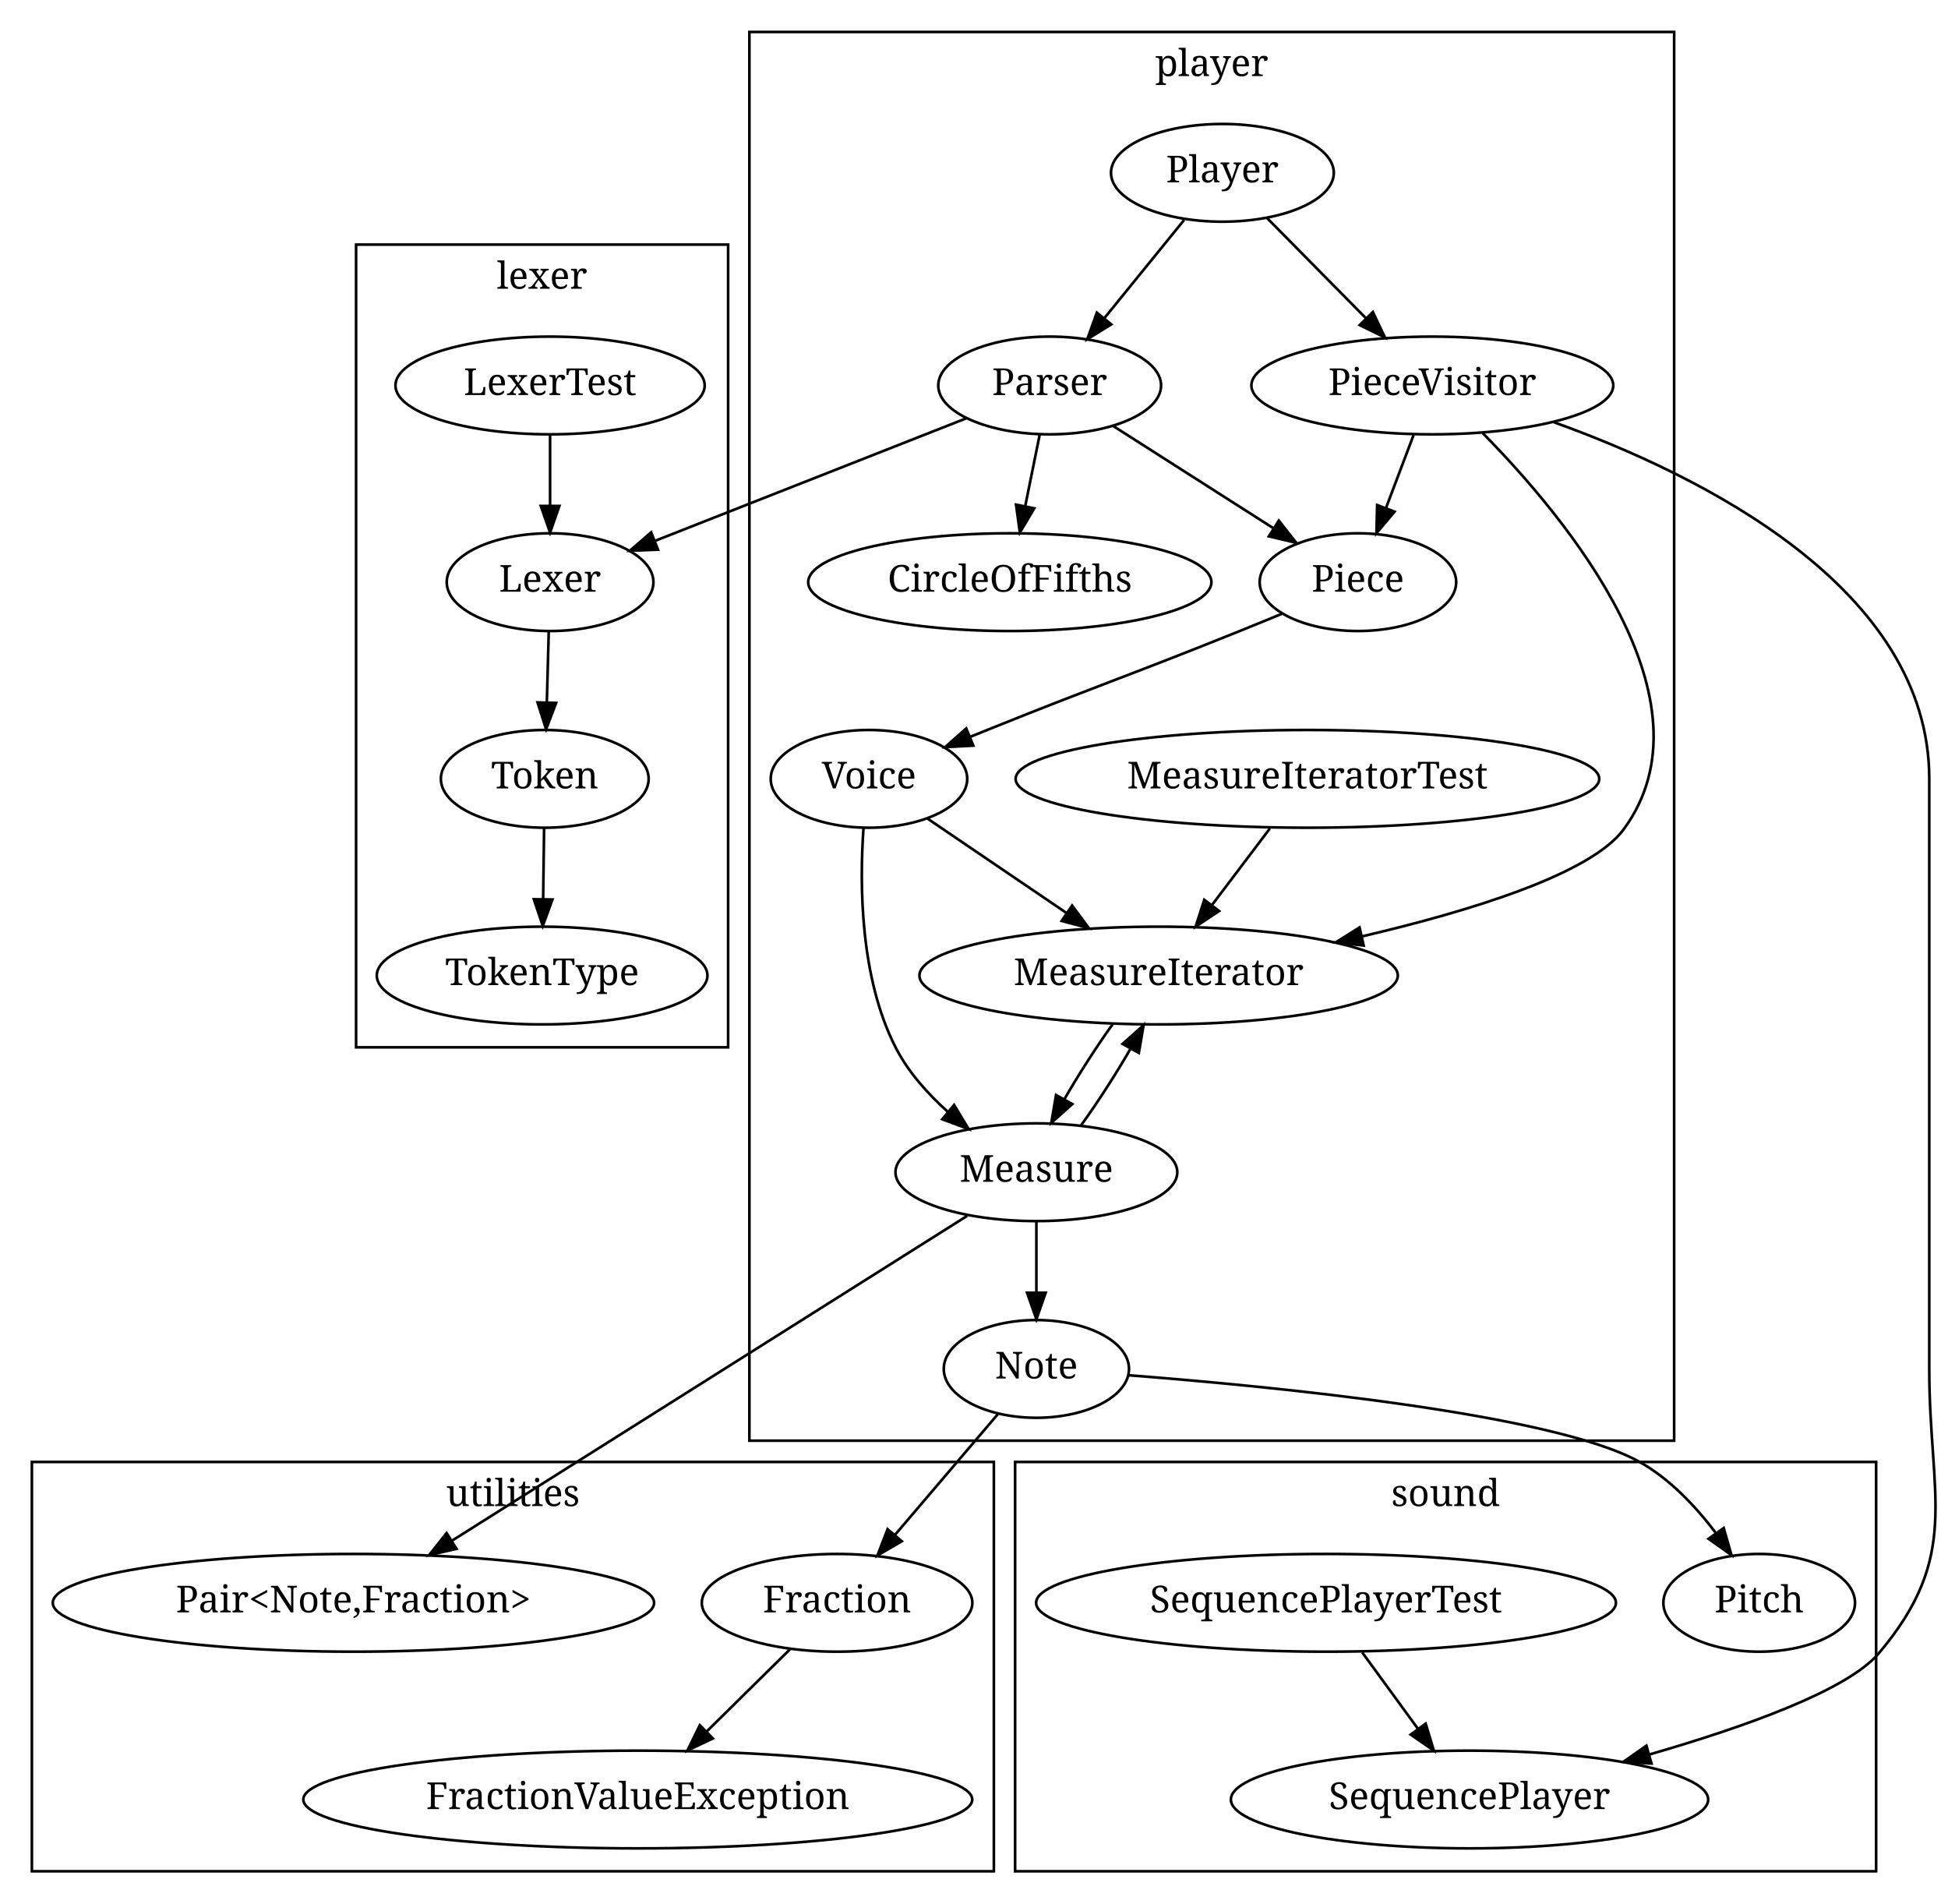
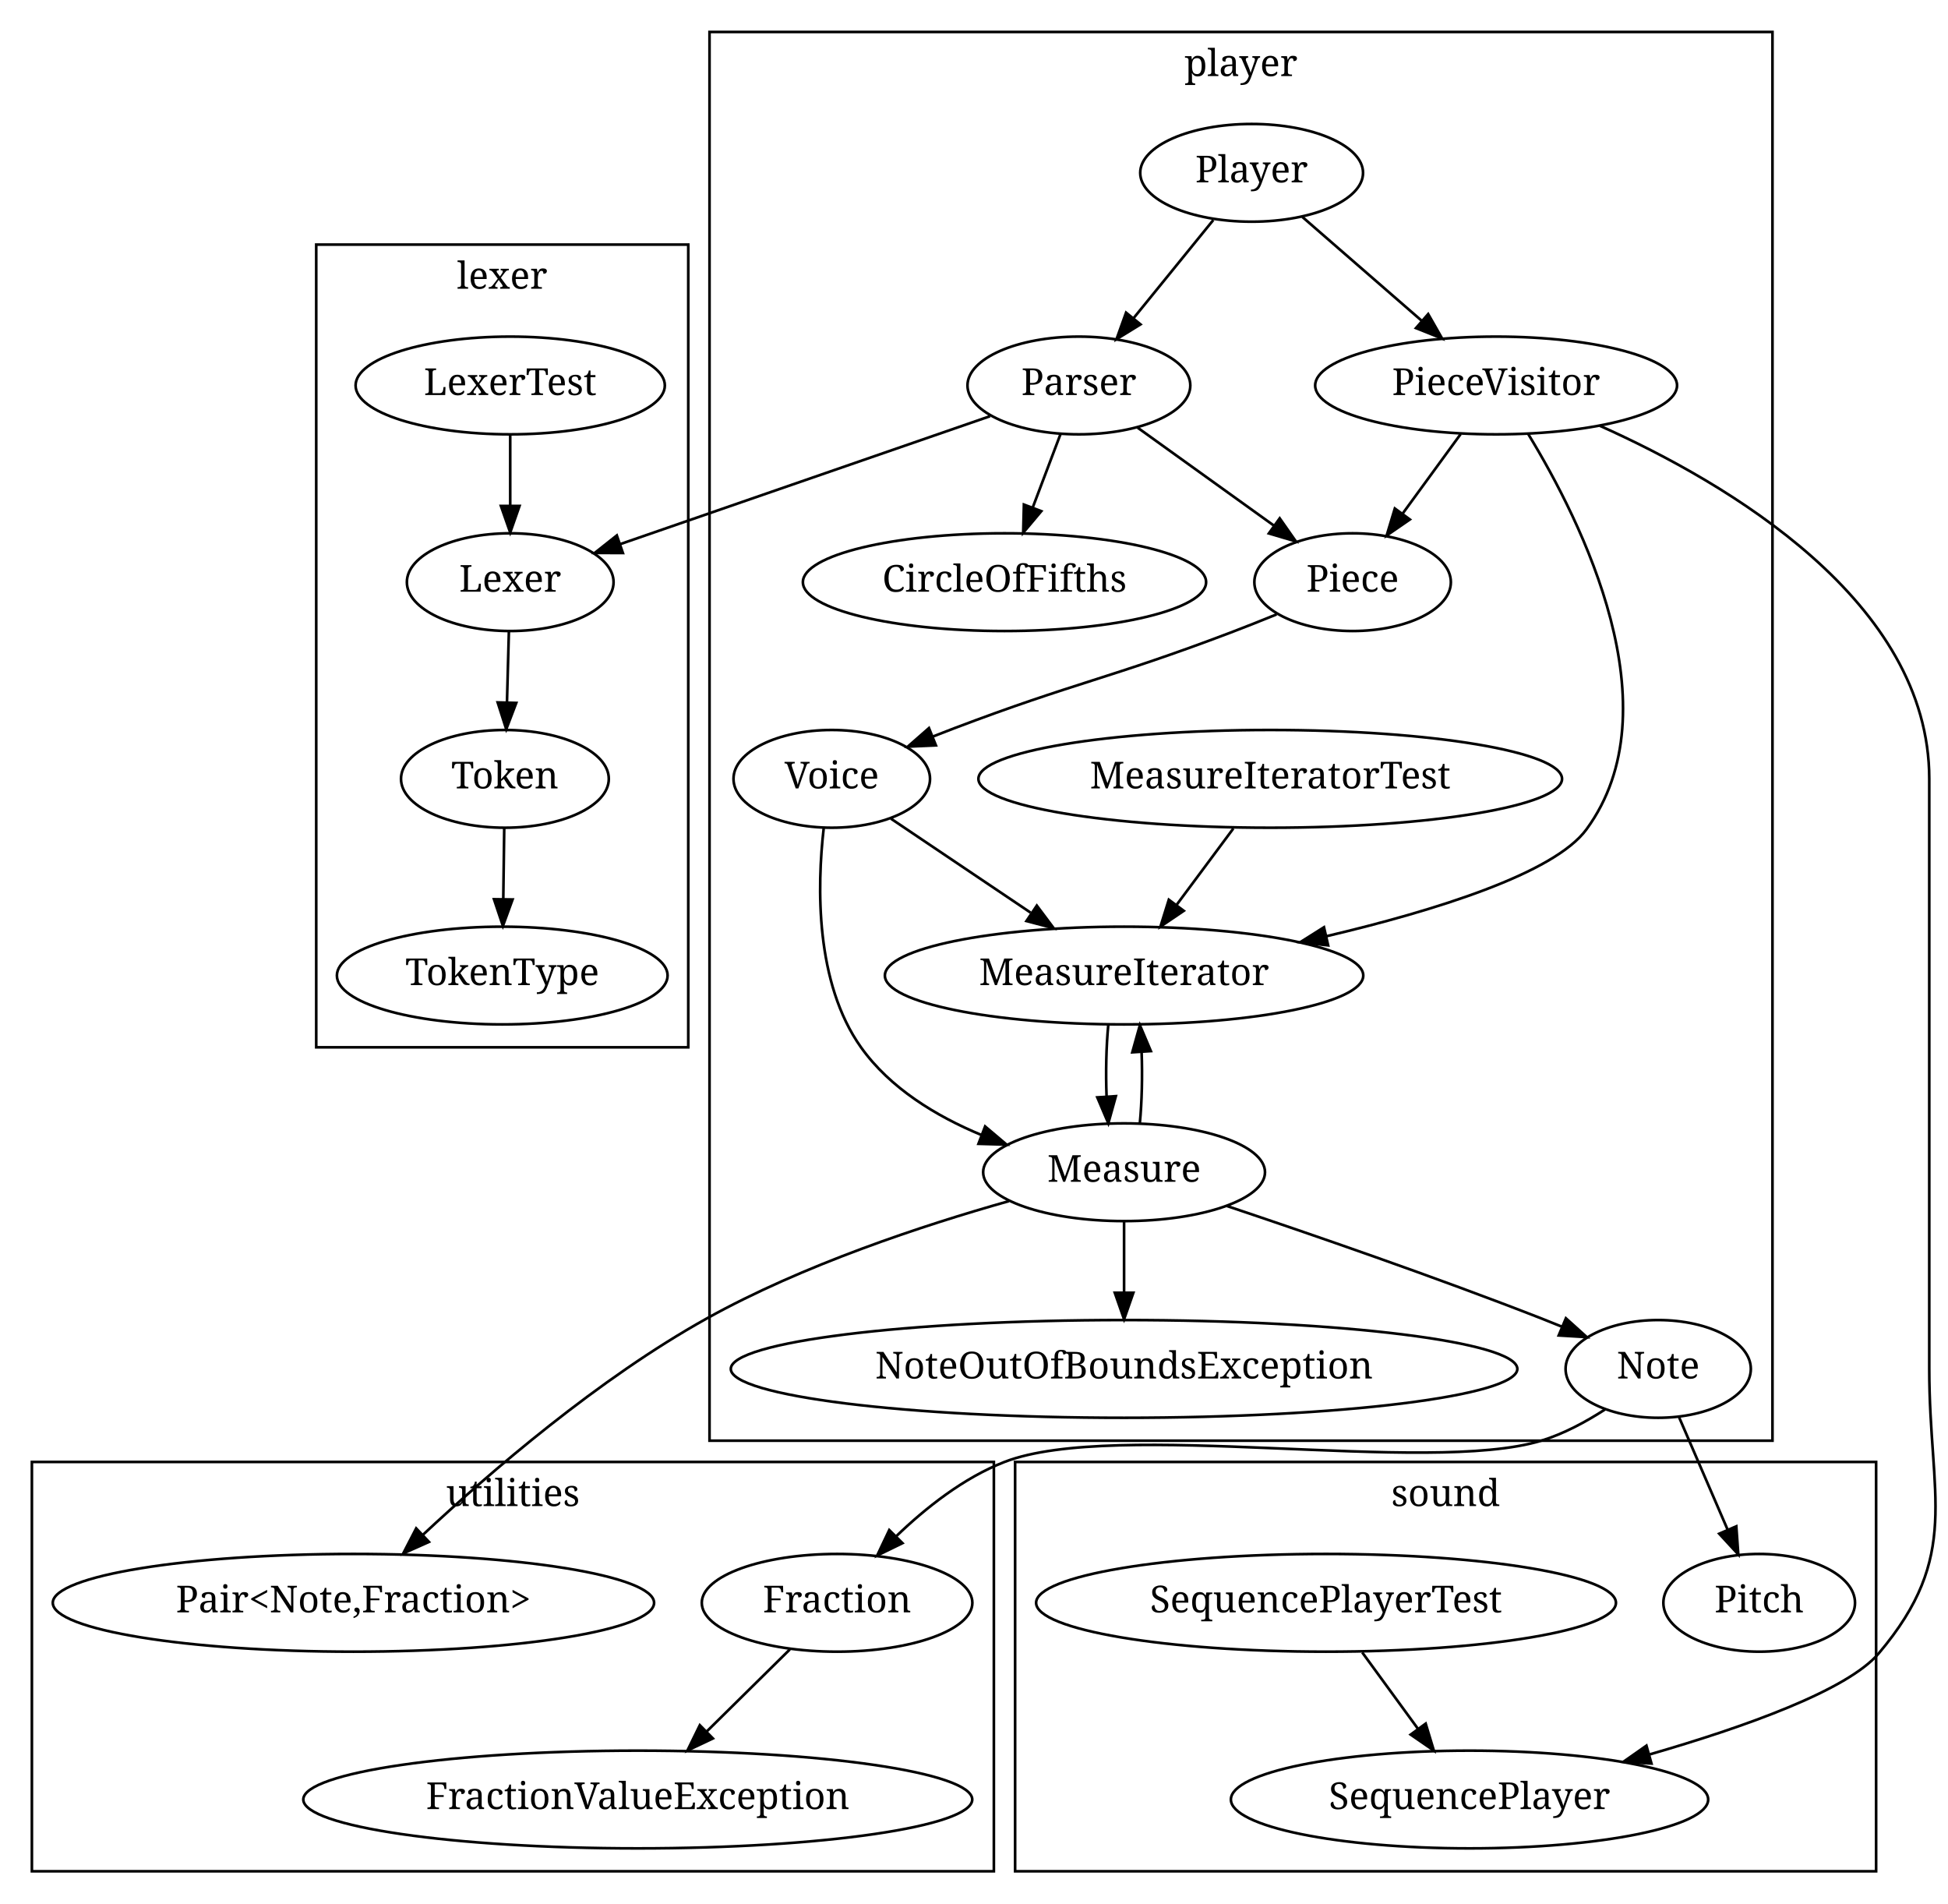
<svg xmlns="http://www.w3.org/2000/svg" width="733pt" height="716pt" viewBox="0.00 0.00 733.05 716.00">
  <g id="graph1" class="graph" transform="scale(1 1) rotate(0) translate(4 712)">
    <polygon fill="white" stroke="white" points="-4,5 -4,-712 730.045,-712 730.045,5 -4,5" />
    <g id="graph2" class="cluster">
-       <polygon fill="none" stroke="black" points="130,-318 130,-620 270,-620 270,-318 130,-318" />
-       <text text-anchor="middle" x="200" y="-603.4" font-family="Times Roman,serif" font-size="14.00">lexer</text>
+       <polygon fill="none" stroke="black" points="115,-318 115,-620 255,-620 255,-318 115,-318" />
+       <text text-anchor="middle" x="185" y="-603.4" font-family="Times Roman,serif" font-size="14.00">lexer</text>
    </g>
    <g id="graph3" class="cluster">
      <polygon fill="none" stroke="black" points="8,-8 8,-162 370,-162 370,-8 8,-8" />
      <text text-anchor="middle" x="189" y="-145.4" font-family="Times Roman,serif" font-size="14.00">utilities</text>
    </g>
    <g id="graph4" class="cluster">
      <polygon fill="none" stroke="black" points="378,-8 378,-162 702,-162 702,-8 378,-8" />
      <text text-anchor="middle" x="540" y="-145.4" font-family="Times Roman,serif" font-size="14.00">sound</text>
    </g>
    <g id="graph5" class="cluster">
-       <polygon fill="none" stroke="black" points="278,-170 278,-700 626,-700 626,-170 278,-170" />
-       <text text-anchor="middle" x="452" y="-683.4" font-family="Times Roman,serif" font-size="14.00">player</text>
+       <polygon fill="none" stroke="black" points="263,-170 263,-700 663,-700 663,-170 263,-170" />
+       <text text-anchor="middle" x="463" y="-683.4" font-family="Times Roman,serif" font-size="14.00">player</text>
    </g>
    <g id="node2" class="node">
-       <ellipse fill="none" stroke="black" cx="203" cy="-493" rx="38.891" ry="18.385" />
-       <text text-anchor="middle" x="203" y="-489.4" font-family="Times Roman,serif" font-size="14.00">Lexer</text>
+       <ellipse fill="none" stroke="black" cx="188" cy="-493" rx="38.891" ry="18.385" />
+       <text text-anchor="middle" x="188" y="-489.4" font-family="Times Roman,serif" font-size="14.00">Lexer</text>
    </g>
    <g id="node4" class="node">
-       <ellipse fill="none" stroke="black" cx="201" cy="-419" rx="39.097" ry="18.385" />
-       <text text-anchor="middle" x="201" y="-415.4" font-family="Times Roman,serif" font-size="14.00">Token</text>
+       <ellipse fill="none" stroke="black" cx="186" cy="-419" rx="39.097" ry="18.385" />
+       <text text-anchor="middle" x="186" y="-415.4" font-family="Times Roman,serif" font-size="14.00">Token</text>
    </g>
    <g id="edge3" class="edge">
-       <path fill="none" stroke="black" d="M202.495,-474.327C202.277,-466.264 202.018,-456.648 201.776,-447.711" />
-       <polygon fill="black" stroke="black" points="205.274,-447.569 201.505,-437.667 198.276,-447.758 205.274,-447.569" />
+       <path fill="none" stroke="black" d="M187.495,-474.327C187.277,-466.264 187.018,-456.648 186.776,-447.711" />
+       <polygon fill="black" stroke="black" points="190.274,-447.569 186.505,-437.667 183.276,-447.758 190.274,-447.569" />
    </g>
    <g id="node5" class="node">
-       <ellipse fill="none" stroke="black" cx="200" cy="-345" rx="62.225" ry="18.385" />
-       <text text-anchor="middle" x="200" y="-341.4" font-family="Times Roman,serif" font-size="14.00">TokenType</text>
+       <ellipse fill="none" stroke="black" cx="185" cy="-345" rx="62.225" ry="18.385" />
+       <text text-anchor="middle" x="185" y="-341.4" font-family="Times Roman,serif" font-size="14.00">TokenType</text>
    </g>
    <g id="edge4" class="edge">
-       <path fill="none" stroke="black" d="M200.748,-400.327C200.639,-392.264 200.509,-382.648 200.388,-373.711" />
-       <polygon fill="black" stroke="black" points="203.887,-373.619 200.252,-363.667 196.888,-373.714 203.887,-373.619" />
+       <path fill="none" stroke="black" d="M185.748,-400.327C185.639,-392.264 185.509,-382.648 185.388,-373.711" />
+       <polygon fill="black" stroke="black" points="188.887,-373.619 185.252,-363.667 181.888,-373.714 188.887,-373.619" />
    </g>
    <g id="node6" class="node">
-       <ellipse fill="none" stroke="black" cx="203" cy="-567" rx="58.188" ry="18.385" />
-       <text text-anchor="middle" x="203" y="-563.4" font-family="Times Roman,serif" font-size="14.00">LexerTest</text>
-     </g>
-     <g id="edge41" class="edge">
-       <path fill="none" stroke="black" d="M203,-548.327C203,-540.264 203,-530.648 203,-521.711" />
-       <polygon fill="black" stroke="black" points="206.5,-521.667 203,-511.667 199.5,-521.667 206.5,-521.667" />
+       <ellipse fill="none" stroke="black" cx="188" cy="-567" rx="58.188" ry="18.385" />
+       <text text-anchor="middle" x="188" y="-563.4" font-family="Times Roman,serif" font-size="14.00">LexerTest</text>
+     </g>
+     <g id="edge43" class="edge">
+       <path fill="none" stroke="black" d="M188,-548.327C188,-540.264 188,-530.648 188,-521.711" />
+       <polygon fill="black" stroke="black" points="191.5,-521.667 188,-511.667 184.5,-521.667 191.5,-521.667" />
    </g>
    <g id="node8" class="node">
      <ellipse fill="none" stroke="black" cx="311" cy="-109" rx="50.912" ry="18.385" />
      <text text-anchor="middle" x="311" y="-105.4" font-family="Times Roman,serif" font-size="14.00">Fraction</text>
    </g>
    <g id="node10" class="node">
      <ellipse fill="none" stroke="black" cx="236" cy="-35" rx="125.865" ry="18.385" />
      <text text-anchor="middle" x="236" y="-31.4" font-family="Times Roman,serif" font-size="14.00">FractionValueException</text>
    </g>
    <g id="edge7" class="edge">
      <path fill="none" stroke="black" d="M293.226,-91.463C283.884,-82.246 272.26,-70.776 261.932,-60.587" />
      <polygon fill="black" stroke="black" points="264.27,-57.976 254.693,-53.444 259.353,-62.959 264.27,-57.976" />
    </g>
    <g id="node11" class="node">
      <ellipse fill="none" stroke="black" cx="129" cy="-109" rx="113.137" ry="18.385" />
      <text text-anchor="middle" x="129" y="-105.4" font-family="Times Roman,serif" font-size="14.00">Pair&lt;Note,Fraction&gt;</text>
    </g>
    <g id="node13" class="node">
      <ellipse fill="none" stroke="black" cx="658" cy="-109" rx="36.062" ry="18.385" />
      <text text-anchor="middle" x="658" y="-105.4" font-family="Times Roman,serif" font-size="14.00">Pitch</text>
    </g>
    <g id="node14" class="node">
      <ellipse fill="none" stroke="black" cx="549" cy="-35" rx="89.803" ry="18.385" />
      <text text-anchor="middle" x="549" y="-31.4" font-family="Times Roman,serif" font-size="14.00">SequencePlayer</text>
    </g>
    <g id="node15" class="node">
      <ellipse fill="none" stroke="black" cx="495" cy="-109" rx="109.101" ry="18.385" />
      <text text-anchor="middle" x="495" y="-105.4" font-family="Times Roman,serif" font-size="14.00">SequencePlayerTest</text>
    </g>
-     <g id="edge45" class="edge">
+     <g id="edge47" class="edge">
      <path fill="none" stroke="black" d="M508.626,-90.327C514.942,-81.672 522.563,-71.229 529.475,-61.757" />
      <polygon fill="black" stroke="black" points="532.497,-63.552 535.565,-53.411 526.843,-59.426 532.497,-63.552" />
    </g>
    <g id="node17" class="node">
-       <ellipse fill="none" stroke="black" cx="391" cy="-567" rx="41.927" ry="18.385" />
-       <text text-anchor="middle" x="391" y="-563.4" font-family="Times Roman,serif" font-size="14.00">Parser</text>
+       <ellipse fill="none" stroke="black" cx="402" cy="-567" rx="41.927" ry="18.385" />
+       <text text-anchor="middle" x="402" y="-563.4" font-family="Times Roman,serif" font-size="14.00">Parser</text>
+     </g>
+     <g id="edge32" class="edge">
+       <path fill="none" stroke="black" d="M368.562,-555.438C330.987,-542.444 269.953,-521.339 229.397,-507.315" />
+       <polygon fill="black" stroke="black" points="230.402,-503.959 219.807,-503.999 228.114,-510.575 230.402,-503.959" />
+     </g>
+     <g id="node21" class="node">
+       <ellipse fill="none" stroke="black" cx="505" cy="-493" rx="36.977" ry="18.385" />
+       <text text-anchor="middle" x="505" y="-489.4" font-family="Times Roman,serif" font-size="14.00">Piece</text>
+     </g>
+     <g id="edge36" class="edge">
+       <path fill="none" stroke="black" d="M424.096,-551.125C439.096,-540.348 459.102,-525.975 475.466,-514.219" />
+       <polygon fill="black" stroke="black" points="477.566,-517.019 483.646,-508.342 473.482,-511.334 477.566,-517.019" />
+     </g>
+     <g id="node22" class="node">
+       <ellipse fill="none" stroke="black" cx="374" cy="-493" rx="75.868" ry="18.385" />
+       <text text-anchor="middle" x="374" y="-489.4" font-family="Times Roman,serif" font-size="14.00">CircleOfFifths</text>
+     </g>
+     <g id="edge34" class="edge">
+       <path fill="none" stroke="black" d="M395.079,-548.708C391.939,-540.41 388.155,-530.409 384.664,-521.184" />
+       <polygon fill="black" stroke="black" points="387.849,-519.71 381.036,-511.596 381.302,-522.187 387.849,-519.71" />
+     </g>
+     <g id="node18" class="node">
+       <ellipse fill="none" stroke="black" cx="467" cy="-647" rx="41.927" ry="18.385" />
+       <text text-anchor="middle" x="467" y="-643.4" font-family="Times Roman,serif" font-size="14.00">Player</text>
+     </g>
+     <g id="edge38" class="edge">
+       <path fill="none" stroke="black" d="M452.574,-629.245C443.762,-618.399 432.349,-604.353 422.596,-592.349" />
+       <polygon fill="black" stroke="black" points="425.184,-589.984 416.162,-584.43 419.751,-594.398 425.184,-589.984" />
+     </g>
+     <g id="node19" class="node">
+       <ellipse fill="none" stroke="black" cx="559" cy="-567" rx="68.089" ry="18.385" />
+       <text text-anchor="middle" x="559" y="-563.4" font-family="Times Roman,serif" font-size="14.00">PieceVisitor</text>
+     </g>
+     <g id="edge40" class="edge">
+       <path fill="none" stroke="black" d="M486.062,-630.424C499.03,-619.148 516.406,-604.038 530.946,-591.395" />
+       <polygon fill="black" stroke="black" points="533.436,-593.868 538.686,-584.665 528.843,-588.585 533.436,-593.868" />
+     </g>
+     <g id="edge41" class="edge">
+       <path fill="none" stroke="black" d="M598.043,-551.831C646.265,-530.235 722,-485.7 722,-419 722,-419 722,-419 722,-197 722,-148.701 734.18,-126.887 703,-90 691.231,-76.078 652.514,-62.282 616.848,-51.99" />
+       <polygon fill="black" stroke="black" points="617.469,-48.529 606.894,-49.183 615.569,-55.266 617.469,-48.529" />
+     </g>
+     <g id="edge11" class="edge">
+       <path fill="none" stroke="black" d="M545.652,-548.708C539.081,-539.704 531.047,-528.694 523.861,-518.847" />
+       <polygon fill="black" stroke="black" points="526.545,-516.587 517.823,-510.572 520.89,-520.713 526.545,-516.587" />
+     </g>
+     <g id="node24" class="node">
+       <ellipse fill="none" stroke="black" cx="419" cy="-345" rx="90.01" ry="18.385" />
+       <text text-anchor="middle" x="419" y="-341.4" font-family="Times Roman,serif" font-size="14.00">MeasureIterator</text>
+     </g>
+     <g id="edge15" class="edge">
+       <path fill="none" stroke="black" d="M571.081,-548.726C591.219,-515.742 626.313,-445.467 593,-400 580.822,-383.379 536.1,-369.45 495.048,-359.767" />
+       <polygon fill="black" stroke="black" points="495.793,-356.347 485.264,-357.521 494.227,-363.17 495.793,-356.347" />
+     </g>
+     <g id="node23" class="node">
+       <ellipse fill="none" stroke="black" cx="309" cy="-419" rx="36.977" ry="18.385" />
+       <text text-anchor="middle" x="309" y="-415.4" font-family="Times Roman,serif" font-size="14.00">Voice</text>
+     </g>
+     <g id="edge22" class="edge">
+       <path fill="none" stroke="black" d="M476.393,-480.881C470.657,-478.537 464.655,-476.145 459,-474 413.265,-456.656 400.735,-455.344 355,-438 352.437,-437.028 349.804,-436.006 347.156,-434.96" />
+       <polygon fill="black" stroke="black" points="348.19,-431.603 337.607,-431.119 345.578,-438.098 348.19,-431.603" />
+     </g>
+     <g id="edge20" class="edge">
+       <path fill="none" stroke="black" d="M331.26,-404.025C346.336,-393.883 366.571,-380.27 383.81,-368.674" />
+       <polygon fill="black" stroke="black" points="386.164,-371.308 392.508,-362.822 382.257,-365.5 386.164,-371.308" />
+     </g>
+     <g id="node25" class="node">
+       <ellipse fill="none" stroke="black" cx="419" cy="-271" rx="53.033" ry="18.385" />
+       <text text-anchor="middle" x="419" y="-267.4" font-family="Times Roman,serif" font-size="14.00">Measure</text>
+     </g>
+     <g id="edge23" class="edge">
+       <path fill="none" stroke="black" d="M305.963,-400.352C303.467,-378.53 302.728,-342.295 320,-318 330.929,-302.626 348.241,-292.111 365.353,-284.997" />
+       <polygon fill="black" stroke="black" points="366.707,-288.227 374.797,-281.386 364.207,-281.689 366.707,-288.227" />
+     </g>
+     <g id="edge16" class="edge">
+       <path fill="none" stroke="black" d="M413.048,-326.327C412.277,-318.202 412.065,-308.501 412.411,-299.507" />
+       <polygon fill="black" stroke="black" points="415.911,-299.619 413.073,-289.411 408.926,-299.16 415.911,-299.619" />
+     </g>
+     <g id="edge26" class="edge">
+       <path fill="none" stroke="black" d="M375.677,-260.134C343.171,-250.976 298.226,-236.132 262,-216 221.387,-193.431 180.635,-158.373 155.147,-134.589" />
+       <polygon fill="black" stroke="black" points="157.417,-131.919 147.744,-127.596 152.61,-137.007 157.417,-131.919" />
+     </g>
+     <g id="edge18" class="edge">
+       <path fill="none" stroke="black" d="M424.927,-289.411C425.71,-297.501 425.934,-307.193 425.6,-316.202" />
+       <polygon fill="black" stroke="black" points="422.098,-316.124 424.952,-326.327 429.084,-316.571 422.098,-316.124" />
+     </g>
+     <g id="node27" class="node">
+       <ellipse fill="none" stroke="black" cx="419" cy="-197" rx="147.992" ry="18.385" />
+       <text text-anchor="middle" x="419" y="-193.4" font-family="Times Roman,serif" font-size="14.00">NoteOutOfBoundsException</text>
+     </g>
+     <g id="edge13" class="edge">
+       <path fill="none" stroke="black" d="M419,-252.327C419,-244.264 419,-234.648 419,-225.711" />
+       <polygon fill="black" stroke="black" points="422.5,-225.667 419,-215.667 415.5,-225.667 422.5,-225.667" />
+     </g>
+     <g id="node28" class="node">
+       <ellipse fill="none" stroke="black" cx="620" cy="-197" rx="34.857" ry="18.385" />
+       <text text-anchor="middle" x="620" y="-193.4" font-family="Times Roman,serif" font-size="14.00">Note</text>
+     </g>
+     <g id="edge24" class="edge">
+       <path fill="none" stroke="black" d="M457.669,-258.303C489.619,-247.609 536.05,-231.601 576,-216 578.529,-215.013 581.127,-213.968 583.737,-212.897" />
+       <polygon fill="black" stroke="black" points="585.263,-216.053 593.132,-208.959 582.557,-209.597 585.263,-216.053" />
    </g>
    <g id="edge30" class="edge">
-       <path fill="none" stroke="black" d="M359.533,-554.614C327.334,-541.94 277.219,-522.214 242.401,-508.509" />
-       <polygon fill="black" stroke="black" points="243.601,-505.22 233.014,-504.814 241.037,-511.734 243.601,-505.22" />
-     </g>
-     <g id="node20" class="node">
-       <ellipse fill="none" stroke="black" cx="507" cy="-493" rx="36.977" ry="18.385" />
-       <text text-anchor="middle" x="507" y="-489.4" font-family="Times Roman,serif" font-size="14.00">Piece</text>
-     </g>
-     <g id="edge34" class="edge">
-       <path fill="none" stroke="black" d="M415.035,-551.667C432.451,-540.557 456.175,-525.423 475.165,-513.309" />
-       <polygon fill="black" stroke="black" points="477.239,-516.137 483.787,-507.808 473.474,-510.236 477.239,-516.137" />
-     </g>
-     <g id="node21" class="node">
-       <ellipse fill="none" stroke="black" cx="376" cy="-493" rx="75.868" ry="18.385" />
-       <text text-anchor="middle" x="376" y="-489.4" font-family="Times Roman,serif" font-size="14.00">CircleOfFifths</text>
-     </g>
-     <g id="edge32" class="edge">
-       <path fill="none" stroke="black" d="M387.215,-548.327C385.581,-540.264 383.631,-530.648 381.82,-521.711" />
-       <polygon fill="black" stroke="black" points="385.201,-520.773 379.784,-511.667 378.34,-522.163 385.201,-520.773" />
-     </g>
-     <g id="node18" class="node">
-       <ellipse fill="none" stroke="black" cx="456" cy="-647" rx="41.927" ry="18.385" />
-       <text text-anchor="middle" x="456" y="-643.4" font-family="Times Roman,serif" font-size="14.00">Player</text>
-     </g>
-     <g id="edge36" class="edge">
-       <path fill="none" stroke="black" d="M441.574,-629.245C432.762,-618.399 421.349,-604.353 411.596,-592.349" />
-       <polygon fill="black" stroke="black" points="414.184,-589.984 405.162,-584.43 408.751,-594.398 414.184,-589.984" />
-     </g>
-     <g id="node19" class="node">
-       <ellipse fill="none" stroke="black" cx="535" cy="-567" rx="68.089" ry="18.385" />
-       <text text-anchor="middle" x="535" y="-563.4" font-family="Times Roman,serif" font-size="14.00">PieceVisitor</text>
-     </g>
-     <g id="edge38" class="edge">
-       <path fill="none" stroke="black" d="M472.754,-630.034C483.556,-619.095 497.801,-604.67 509.938,-592.379" />
-       <polygon fill="black" stroke="black" points="512.636,-594.628 517.172,-585.053 507.655,-589.709 512.636,-594.628" />
-     </g>
-     <g id="edge39" class="edge">
-       <path fill="none" stroke="black" d="M580.745,-553.176C636.106,-533.279 722,-490.834 722,-419 722,-419 722,-419 722,-197 722,-148.701 734.18,-126.887 703,-90 691.231,-76.078 652.514,-62.282 616.848,-51.99" />
-       <polygon fill="black" stroke="black" points="617.469,-48.529 606.894,-49.183 615.569,-55.266 617.469,-48.529" />
-     </g>
-     <g id="edge11" class="edge">
-       <path fill="none" stroke="black" d="M527.934,-548.327C524.794,-540.026 521.03,-530.078 517.565,-520.921" />
-       <polygon fill="black" stroke="black" points="520.779,-519.525 513.966,-511.411 514.232,-522.003 520.779,-519.525" />
-     </g>
-     <g id="node23" class="node">
-       <ellipse fill="none" stroke="black" cx="432" cy="-345" rx="90.01" ry="18.385" />
-       <text text-anchor="middle" x="432" y="-341.4" font-family="Times Roman,serif" font-size="14.00">MeasureIterator</text>
-     </g>
-     <g id="edge13" class="edge">
-       <path fill="none" stroke="black" d="M553.967,-549.067C585.641,-516.927 642.494,-448.361 607,-400 594.745,-383.302 549.765,-369.374 508.479,-359.711" />
-       <polygon fill="black" stroke="black" points="509.167,-356.278 498.64,-357.47 507.613,-363.104 509.167,-356.278" />
-     </g>
-     <g id="node22" class="node">
-       <ellipse fill="none" stroke="black" cx="323" cy="-419" rx="36.977" ry="18.385" />
-       <text text-anchor="middle" x="323" y="-415.4" font-family="Times Roman,serif" font-size="14.00">Voice</text>
-     </g>
-     <g id="edge20" class="edge">
-       <path fill="none" stroke="black" d="M478.324,-481.059C472.594,-478.7 466.612,-476.257 461,-474 420.263,-457.618 409.737,-454.382 369,-438 366.457,-436.977 363.838,-435.917 361.201,-434.843" />
-       <polygon fill="black" stroke="black" points="362.256,-431.493 351.676,-430.941 359.603,-437.97 362.256,-431.493" />
-     </g>
-     <g id="edge18" class="edge">
-       <path fill="none" stroke="black" d="M345.058,-404.025C359.996,-393.883 380.048,-380.27 397.13,-368.674" />
-       <polygon fill="black" stroke="black" points="399.441,-371.335 405.749,-362.822 395.509,-365.543 399.441,-371.335" />
-     </g>
-     <g id="node24" class="node">
-       <ellipse fill="none" stroke="black" cx="386" cy="-271" rx="53.033" ry="18.385" />
-       <text text-anchor="middle" x="386" y="-267.4" font-family="Times Roman,serif" font-size="14.00">Measure</text>
-     </g>
-     <g id="edge21" class="edge">
-       <path fill="none" stroke="black" d="M320.934,-400.369C319.442,-379.204 319.621,-344.209 333,-318 337.697,-308.799 345.018,-300.576 352.735,-293.68" />
-       <polygon fill="black" stroke="black" points="355.039,-296.316 360.502,-287.238 350.57,-290.928 355.039,-296.316" />
-     </g>
-     <g id="edge14" class="edge">
-       <path fill="none" stroke="black" d="M414.713,-326.708C408.619,-318.233 402.034,-307.982 396.602,-298.596" />
-       <polygon fill="black" stroke="black" points="399.523,-296.646 391.614,-289.596 393.4,-300.039 399.523,-296.646" />
-     </g>
-     <g id="edge24" class="edge">
-       <path fill="none" stroke="black" d="M359.943,-254.575C314.103,-225.68 218.906,-165.672 166.174,-132.433" />
-       <polygon fill="black" stroke="black" points="167.792,-129.315 157.466,-126.944 164.059,-135.237 167.792,-129.315" />
-     </g>
-     <g id="edge16" class="edge">
-       <path fill="none" stroke="black" d="M402.822,-288.648C409.057,-297.26 415.853,-307.819 421.43,-317.459" />
-       <polygon fill="black" stroke="black" points="418.436,-319.277 426.345,-326.327 424.558,-315.884 418.436,-319.277" />
-     </g>
-     <g id="node25" class="node">
-       <ellipse fill="none" stroke="black" cx="386" cy="-197" rx="34.857" ry="18.385" />
-       <text text-anchor="middle" x="386" y="-193.4" font-family="Times Roman,serif" font-size="14.00">Note</text>
-     </g>
-     <g id="edge22" class="edge">
-       <path fill="none" stroke="black" d="M386,-252.327C386,-244.264 386,-234.648 386,-225.711" />
-       <polygon fill="black" stroke="black" points="389.5,-225.667 386,-215.667 382.5,-225.667 389.5,-225.667" />
+       <path fill="none" stroke="black" d="M600.011,-181.759C592.821,-177.109 584.404,-172.553 576,-170 533.016,-156.939 415.892,-178.224 374,-162 358.622,-156.044 344.309,-144.692 333.225,-134.017" />
+       <polygon fill="black" stroke="black" points="335.615,-131.456 326.093,-126.809 330.639,-136.379 335.615,-131.456" />
    </g>
    <g id="edge28" class="edge">
-       <path fill="none" stroke="black" d="M371.539,-180.033C360.549,-167.138 345.248,-149.185 332.779,-134.554" />
-       <polygon fill="black" stroke="black" points="335.339,-132.162 326.189,-126.821 330.011,-136.703 335.339,-132.162" />
-     </g>
-     <g id="edge26" class="edge">
-       <path fill="none" stroke="black" d="M420.821,-194.606C476.033,-190.32 580.72,-180.052 613,-162 624.326,-155.666 634.075,-145.305 641.575,-135.416" />
-       <polygon fill="black" stroke="black" points="644.641,-137.143 647.57,-126.961 638.931,-133.094 644.641,-137.143" />
-     </g>
-     <g id="node26" class="node">
-       <ellipse fill="none" stroke="black" cx="488" cy="-419" rx="109.81" ry="18.385" />
-       <text text-anchor="middle" x="488" y="-415.4" font-family="Times Roman,serif" font-size="14.00">MeasureIteratorTest</text>
-     </g>
-     <g id="edge43" class="edge">
-       <path fill="none" stroke="black" d="M473.869,-400.327C467.253,-391.584 459.255,-381.015 452.029,-371.467" />
-       <polygon fill="black" stroke="black" points="454.758,-369.273 445.933,-363.411 449.176,-373.497 454.758,-369.273" />
+       <path fill="none" stroke="black" d="M627.874,-178.766C633.122,-166.613 640.118,-150.411 646.048,-136.679" />
+       <polygon fill="black" stroke="black" points="649.385,-137.778 650.136,-127.21 642.959,-135.003 649.385,-137.778" />
+     </g>
+     <g id="node29" class="node">
+       <ellipse fill="none" stroke="black" cx="474" cy="-419" rx="109.81" ry="18.385" />
+       <text text-anchor="middle" x="474" y="-415.4" font-family="Times Roman,serif" font-size="14.00">MeasureIteratorTest</text>
+     </g>
+     <g id="edge45" class="edge">
+       <path fill="none" stroke="black" d="M460.121,-400.327C453.623,-391.584 445.768,-381.015 438.672,-371.467" />
+       <polygon fill="black" stroke="black" points="441.458,-369.349 432.684,-363.411 435.84,-373.525 441.458,-369.349" />
    </g>
  </g>
</svg>
